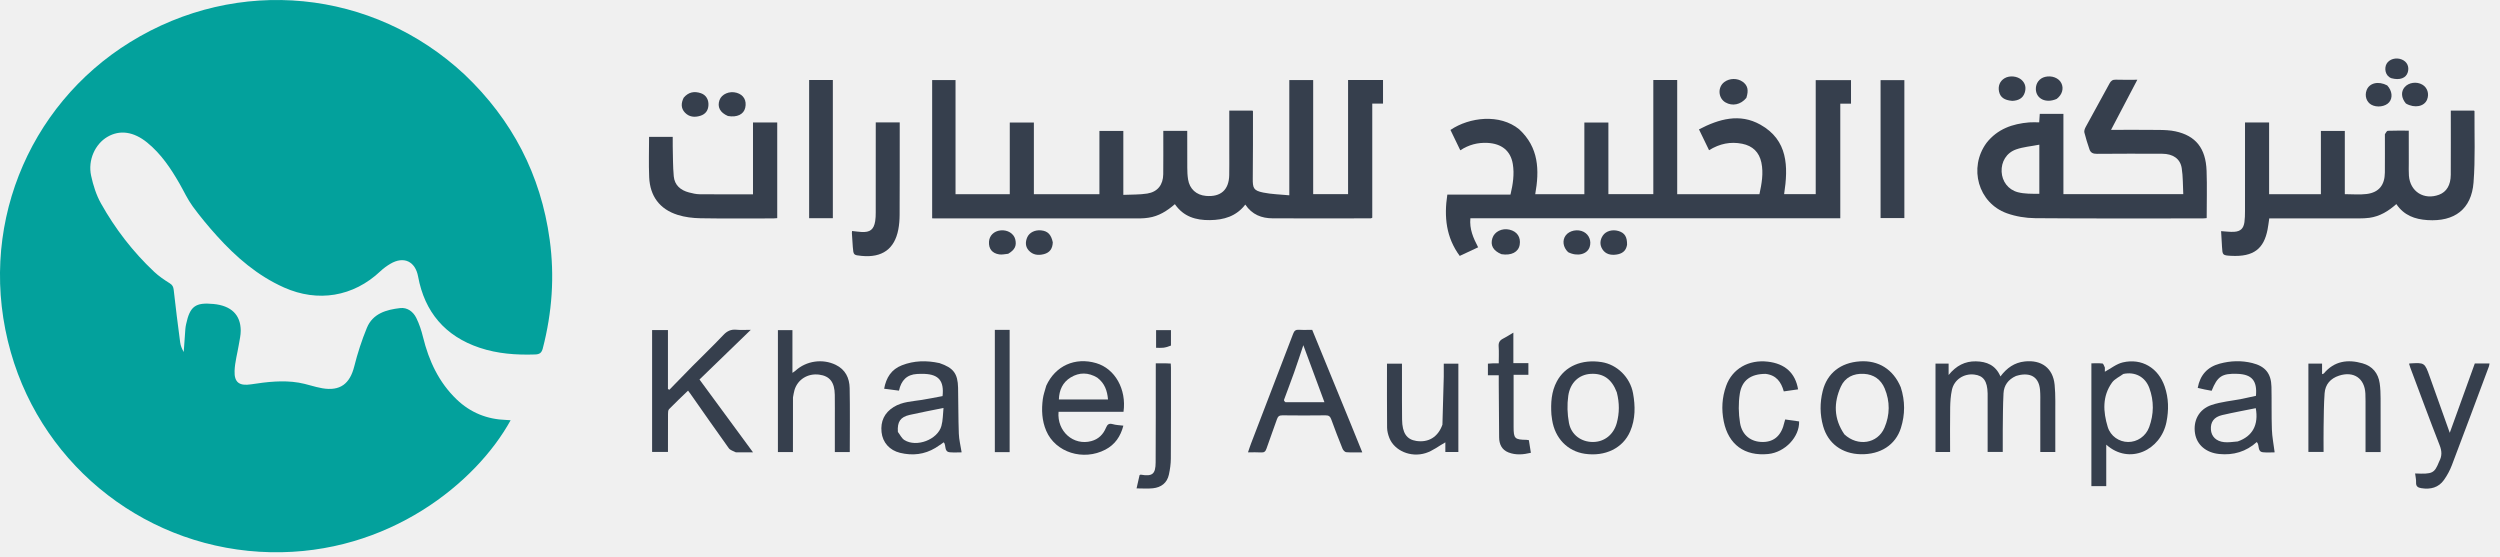
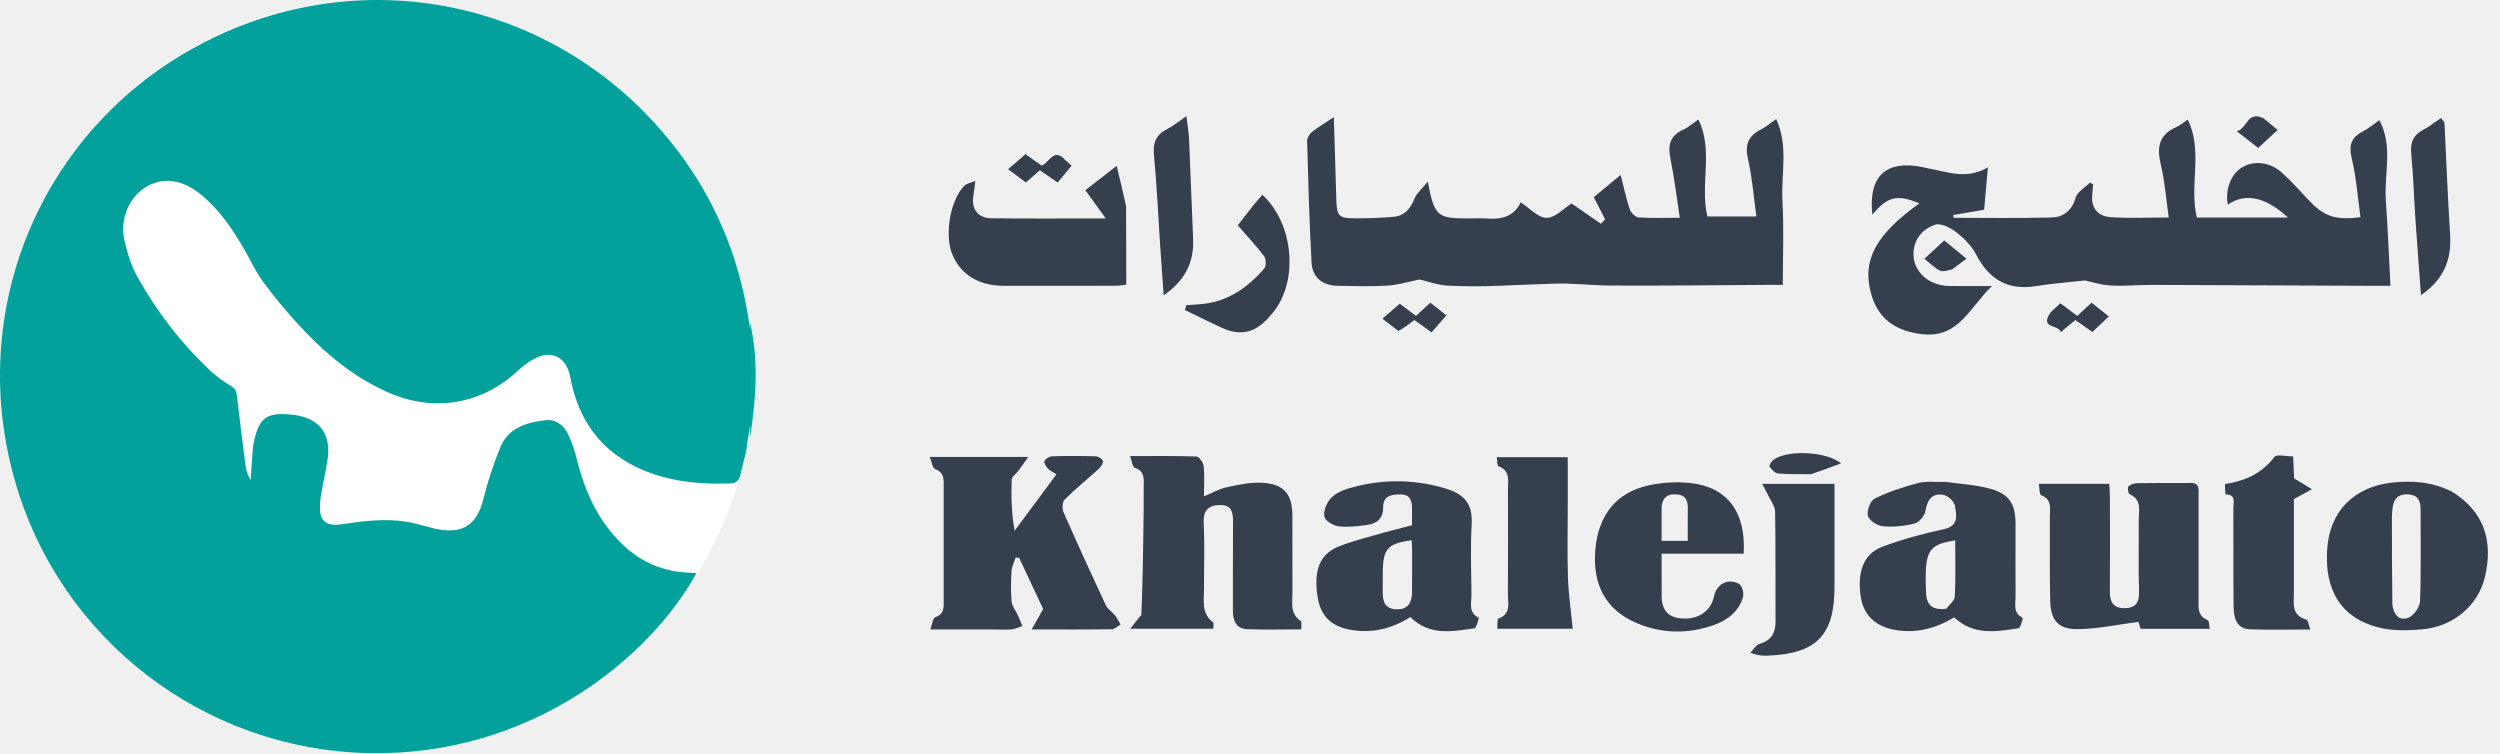
- <svg xmlns="http://www.w3.org/2000/svg" width="202" height="45" viewBox="0 0 202 45" fill="none">
-   <g id="Group 1000006779">
-     <path id="Vector" d="M37.531 6.016C41.389 9.686 43.698 14.124 44.416 19.374C44.821 22.335 44.607 25.26 43.857 28.152C43.76 28.524 43.587 28.629 43.232 28.641C41.71 28.692 40.211 28.586 38.755 28.099C35.958 27.163 34.308 25.202 33.782 22.341C33.558 21.126 32.634 20.669 31.541 21.315C31.256 21.484 30.98 21.684 30.739 21.912C28.554 23.978 25.687 24.451 22.95 23.23C20.804 22.272 19.079 20.779 17.529 19.063C16.838 18.298 16.175 17.502 15.568 16.671C15.152 16.101 14.854 15.444 14.501 14.828C13.795 13.6 13.013 12.432 11.899 11.524C10.806 10.634 9.686 10.469 8.679 11.058C7.685 11.639 7.089 12.935 7.362 14.196C7.528 14.966 7.775 15.753 8.158 16.436C9.307 18.486 10.733 20.341 12.451 21.956C12.829 22.311 13.267 22.611 13.709 22.886C13.937 23.028 14.007 23.171 14.036 23.428C14.192 24.842 14.371 26.254 14.558 27.665C14.593 27.932 14.701 28.19 14.845 28.442C14.889 27.822 14.93 27.201 14.977 26.581C14.987 26.451 15.01 26.321 15.038 26.194C15.349 24.745 15.788 24.421 17.248 24.561C18.677 24.697 19.444 25.43 19.451 26.712C19.453 27.083 19.362 27.456 19.301 27.826C19.183 28.541 18.981 29.251 18.954 29.968C18.918 30.91 19.351 31.197 20.28 31.055C21.561 30.859 22.851 30.702 24.143 30.919C24.784 31.027 25.404 31.264 26.045 31.372C27.489 31.617 28.272 31.012 28.628 29.589C28.892 28.538 29.23 27.496 29.642 26.494C30.12 25.329 31.215 25.022 32.334 24.893C32.915 24.826 33.386 25.183 33.637 25.691C33.879 26.179 34.052 26.711 34.182 27.242C34.653 29.157 35.453 30.886 36.896 32.272C38.016 33.347 39.362 33.883 40.908 33.933C41.022 33.936 41.136 33.948 41.259 33.956C38.504 38.97 31.424 44.809 21.874 44.619C12.078 44.424 3.552 37.88 0.872 28.457C-1.925 18.62 2.185 8.549 10.514 3.404C19.224 -1.978 30.122 -0.883 37.531 6.016Z" fill="#03A19C" />
-     <g id="Group 1000006780">
-       <path id="Vector_2" d="M99.326 12.235C99.326 11.117 99.326 10.043 99.326 8.936C99.964 8.936 100.58 8.936 101.201 8.936C101.212 8.953 101.24 8.976 101.24 8.999C101.238 10.803 101.246 12.606 101.224 14.409C101.215 15.203 101.283 15.398 102.069 15.559C102.742 15.697 103.441 15.708 104.176 15.78C104.176 12.623 104.176 9.561 104.176 6.472C104.832 6.472 105.449 6.472 106.105 6.472C106.105 9.535 106.105 12.597 106.105 15.688C107.052 15.688 107.96 15.688 108.924 15.688C108.924 12.626 108.924 9.554 108.924 6.464C109.891 6.464 110.804 6.464 111.748 6.464C111.748 7.083 111.748 7.7 111.748 8.369C111.477 8.369 111.197 8.369 110.879 8.369C110.879 11.484 110.879 14.546 110.879 17.592C110.816 17.621 110.791 17.642 110.766 17.642C108.119 17.645 105.472 17.656 102.825 17.641C101.946 17.636 101.169 17.351 100.621 16.529C99.885 17.487 98.876 17.772 97.763 17.785C96.635 17.799 95.631 17.516 94.931 16.496C94.299 17.043 93.622 17.473 92.795 17.592C92.58 17.623 92.361 17.646 92.144 17.646C86.603 17.649 81.061 17.648 75.519 17.648C75.462 17.648 75.405 17.644 75.318 17.64C75.318 13.92 75.318 10.208 75.318 6.47C75.934 6.47 76.552 6.47 77.207 6.47C77.207 9.537 77.207 12.6 77.207 15.69C78.677 15.69 80.109 15.69 81.59 15.69C81.59 13.778 81.59 11.854 81.59 9.9C82.254 9.9 82.871 9.9 83.537 9.9C83.537 11.816 83.537 13.741 83.537 15.692C85.32 15.692 87.057 15.692 88.833 15.692C88.833 13.985 88.833 12.291 88.833 10.577C89.489 10.577 90.106 10.577 90.765 10.577C90.765 12.284 90.765 13.978 90.765 15.745C91.44 15.713 92.082 15.738 92.703 15.638C93.54 15.503 93.979 14.928 93.99 14.076C94.002 13.058 93.994 12.04 93.995 11.021C93.995 10.88 93.995 10.738 93.995 10.576C94.65 10.576 95.268 10.576 95.929 10.576C95.929 11.573 95.924 12.557 95.932 13.541C95.934 13.86 95.945 14.183 95.996 14.496C96.12 15.271 96.665 15.761 97.441 15.829C98.63 15.934 99.296 15.346 99.321 14.155C99.335 13.53 99.325 12.904 99.326 12.235Z" fill="#363F4D" />
-       <path id="Vector_3" d="M122.746 10.445C124.34 11.914 124.393 13.743 124.047 15.691C125.371 15.691 126.671 15.691 128.016 15.691C128.016 13.779 128.016 11.854 128.016 9.9C128.676 9.9 129.293 9.9 129.958 9.9C129.958 11.811 129.958 13.736 129.958 15.688C131.187 15.688 132.369 15.688 133.588 15.688C133.588 12.613 133.588 9.55 133.588 6.466C134.245 6.466 134.864 6.466 135.518 6.466C135.518 9.541 135.518 12.603 135.518 15.691C137.743 15.691 139.933 15.691 142.162 15.691C142.344 14.852 142.502 13.995 142.318 13.128C142.142 12.296 141.614 11.784 140.767 11.615C139.822 11.427 138.948 11.607 138.092 12.137C137.822 11.58 137.56 11.039 137.277 10.454C138.9 9.606 140.569 9.137 142.235 10.07C144.471 11.322 144.499 13.456 144.157 15.688C145.009 15.688 145.841 15.688 146.71 15.688C146.71 12.628 146.71 9.566 146.71 6.474C147.683 6.474 148.619 6.474 149.561 6.474C149.561 7.103 149.561 7.722 149.561 8.378C149.271 8.378 149.002 8.378 148.695 8.378C148.695 11.476 148.695 14.538 148.695 17.638C138.716 17.638 128.776 17.638 118.807 17.638C118.722 18.507 119.041 19.23 119.433 19.982C118.939 20.213 118.458 20.439 117.946 20.678C116.842 19.18 116.67 17.515 116.944 15.723C118.651 15.723 120.334 15.723 122.047 15.723C122.245 14.892 122.371 14.075 122.235 13.251C122.058 12.18 121.33 11.602 120.184 11.546C119.407 11.508 118.688 11.689 117.992 12.145C117.72 11.581 117.458 11.039 117.197 10.499C118.734 9.462 121.186 9.175 122.746 10.445Z" fill="#363F4D" />
-       <path id="Vector_4" d="M160.508 11.549C161.401 10.413 162.612 10.003 163.96 9.889C164.217 9.867 164.478 9.886 164.767 9.886C164.784 9.636 164.799 9.427 164.814 9.198C165.452 9.198 166.071 9.198 166.724 9.198C166.724 11.353 166.724 13.502 166.724 15.684C169.945 15.684 173.134 15.684 176.408 15.684C176.371 14.985 176.392 14.272 176.282 13.58C176.162 12.821 175.569 12.427 174.714 12.424C172.954 12.418 171.194 12.413 169.435 12.43C169.127 12.433 168.923 12.348 168.829 12.068C168.677 11.618 168.529 11.166 168.417 10.705C168.385 10.572 168.453 10.392 168.525 10.259C169.161 9.085 169.813 7.919 170.449 6.745C170.565 6.529 170.698 6.428 170.957 6.438C171.507 6.459 172.059 6.444 172.696 6.444C171.979 7.811 171.292 9.122 170.573 10.492C171.909 10.492 173.169 10.483 174.43 10.498C174.878 10.503 175.336 10.518 175.772 10.612C177.412 10.965 178.226 11.976 178.292 13.797C178.337 15.06 178.3 16.325 178.3 17.622C178.193 17.631 178.083 17.648 177.972 17.648C173.464 17.648 168.955 17.666 164.447 17.629C163.677 17.623 162.871 17.49 162.148 17.23C159.843 16.4 159.039 13.562 160.508 11.549ZM164.778 15.661C164.778 14.379 164.778 13.097 164.778 11.69C164.103 11.822 163.477 11.871 162.903 12.072C162.11 12.351 161.694 13.075 161.731 13.874C161.767 14.646 162.247 15.322 163.041 15.531C163.577 15.671 164.154 15.657 164.778 15.661Z" fill="#363F4D" />
-       <path id="Vector_5" d="M192.7 10.845C192.779 10.72 192.856 10.57 192.938 10.567C193.487 10.546 194.037 10.556 194.629 10.556C194.629 11.45 194.629 12.318 194.63 13.187C194.63 13.521 194.615 13.857 194.64 14.19C194.734 15.483 195.855 16.189 197.076 15.734C197.682 15.508 198.018 14.956 198.022 14.116C198.031 12.401 198.025 10.686 198.025 8.938C198.656 8.938 199.273 8.938 199.901 8.938C199.908 8.946 199.941 8.969 199.94 8.991C199.925 10.91 200.011 12.837 199.862 14.745C199.694 16.904 198.322 17.926 196.143 17.784C195.12 17.718 194.238 17.404 193.625 16.489C192.993 17.051 192.299 17.483 191.453 17.599C191.18 17.636 190.902 17.646 190.627 17.647C188.214 17.65 185.8 17.649 183.356 17.649C183.31 17.958 183.276 18.256 183.219 18.55C182.922 20.069 182.127 20.775 180.255 20.67C179.577 20.632 179.578 20.605 179.538 19.937C179.514 19.52 179.49 19.103 179.465 18.676C179.838 18.698 180.183 18.751 180.523 18.73C181.038 18.698 181.281 18.456 181.351 17.944C181.39 17.657 181.395 17.363 181.396 17.073C181.399 14.848 181.397 12.623 181.397 10.398C181.397 10.24 181.397 10.082 181.397 9.897C182.059 9.897 182.687 9.897 183.344 9.897C183.344 11.83 183.344 13.746 183.344 15.689C184.743 15.689 186.115 15.689 187.528 15.689C187.528 13.987 187.528 12.293 187.528 10.578C188.185 10.578 188.803 10.578 189.461 10.578C189.461 12.282 189.461 13.976 189.461 15.688C190.077 15.688 190.661 15.747 191.229 15.675C192.213 15.551 192.689 14.954 192.697 13.943C192.706 12.925 192.7 11.907 192.7 10.845Z" fill="#363F4D" />
-       <path id="Vector_6" d="M62.8 12.846C62.8 14.458 62.8 16.026 62.8 17.626C62.679 17.635 62.583 17.648 62.487 17.648C60.524 17.649 58.561 17.669 56.599 17.635C55.981 17.624 55.341 17.548 54.756 17.363C53.295 16.9 52.519 15.843 52.454 14.318C52.408 13.244 52.445 12.168 52.445 11.061C53.057 11.061 53.674 11.061 54.356 11.061C54.356 11.315 54.35 11.584 54.357 11.854C54.378 12.651 54.367 13.453 54.44 14.246C54.507 14.964 54.991 15.374 55.669 15.549C55.949 15.622 56.24 15.692 56.526 15.695C57.949 15.709 59.372 15.701 60.842 15.701C60.842 13.767 60.842 11.843 60.842 9.895C61.508 9.895 62.126 9.895 62.8 9.895C62.8 10.863 62.8 11.833 62.8 12.846Z" fill="#363F4D" />
-       <path id="Vector_7" d="M162.89 30.38C162.258 30.663 161.917 31.141 161.884 31.78C161.832 32.766 161.836 33.755 161.823 34.742C161.816 35.323 161.822 35.904 161.822 36.517C161.418 36.517 161.036 36.517 160.601 36.517C160.601 36.157 160.601 35.799 160.601 35.441C160.601 34.292 160.601 33.144 160.601 31.995C160.601 31.922 160.601 31.85 160.6 31.777C160.578 30.791 160.262 30.348 159.516 30.263C158.676 30.166 157.896 30.676 157.716 31.501C157.615 31.965 157.582 32.451 157.574 32.928C157.555 34.117 157.568 35.307 157.568 36.523C157.164 36.523 156.793 36.523 156.388 36.523C156.388 34.155 156.388 31.78 156.388 29.381C156.731 29.381 157.07 29.381 157.448 29.381C157.448 29.665 157.448 29.932 157.448 30.301C158.061 29.546 158.772 29.181 159.649 29.196C160.52 29.212 161.246 29.5 161.636 30.417C162.152 29.729 162.764 29.297 163.594 29.206C164.949 29.058 165.882 29.738 166.014 31.092C166.099 31.956 166.061 32.834 166.068 33.705C166.075 34.634 166.069 35.563 166.069 36.521C165.659 36.521 165.275 36.521 164.856 36.521C164.856 35.228 164.858 33.951 164.855 32.674C164.855 32.282 164.869 31.887 164.834 31.497C164.748 30.557 164.191 30.137 163.26 30.287C163.146 30.305 163.035 30.341 162.89 30.38Z" fill="#363F4D" />
-       <path id="Vector_8" d="M59.465 36.551C59.243 36.442 59.001 36.375 58.886 36.215C57.844 34.765 56.825 33.298 55.798 31.836C55.741 31.756 55.68 31.678 55.594 31.563C55.067 32.072 54.55 32.556 54.058 33.063C53.976 33.147 53.976 33.332 53.975 33.471C53.968 34.473 53.971 35.476 53.971 36.515C53.541 36.515 53.13 36.515 52.69 36.515C52.69 33.243 52.69 29.965 52.69 26.669C53.108 26.669 53.511 26.669 53.97 26.669C53.97 28.258 53.97 29.846 53.97 31.433C54.008 31.453 54.047 31.473 54.085 31.493C54.698 30.864 55.308 30.232 55.926 29.608C56.765 28.761 57.627 27.936 58.446 27.07C58.754 26.744 59.069 26.598 59.511 26.643C59.851 26.678 60.196 26.65 60.664 26.65C59.24 28.029 57.901 29.326 56.519 30.664C57.943 32.602 59.366 34.537 60.846 36.551C60.352 36.551 59.928 36.551 59.465 36.551Z" fill="#363F4D" />
-       <path id="Vector_9" d="M109.142 34.255C109.454 35.02 109.751 35.756 110.073 36.551C109.602 36.551 109.185 36.571 108.772 36.537C108.664 36.528 108.523 36.371 108.475 36.251C108.159 35.471 107.854 34.687 107.569 33.896C107.482 33.654 107.373 33.555 107.104 33.559C105.941 33.575 104.778 33.574 103.615 33.559C103.365 33.556 103.256 33.647 103.178 33.871C102.903 34.666 102.604 35.453 102.332 36.249C102.254 36.478 102.148 36.575 101.898 36.557C101.567 36.533 101.234 36.551 100.837 36.551C100.93 36.279 101.001 36.051 101.087 35.829C102.22 32.876 103.358 29.925 104.485 26.97C104.577 26.728 104.691 26.626 104.956 26.645C105.303 26.669 105.652 26.651 106.026 26.651C107.061 29.178 108.094 31.702 109.142 34.255ZM103.867 32.499C104.903 32.499 105.939 32.499 107.015 32.499C106.428 30.914 105.866 29.396 105.309 27.892C105.063 28.625 104.825 29.365 104.565 30.097C104.303 30.835 104.018 31.564 103.751 32.3C103.731 32.353 103.777 32.43 103.867 32.499Z" fill="#363F4D" />
-       <path id="Vector_10" d="M170.073 29.698C170.073 29.861 170.073 29.987 170.073 30.035C170.555 29.776 171.01 29.401 171.525 29.281C173.062 28.924 174.393 29.732 174.907 31.23C175.231 32.176 175.245 33.137 175.048 34.109C174.59 36.372 172.06 37.602 170.185 35.928C170.185 37.05 170.185 38.147 170.185 39.278C169.776 39.278 169.394 39.278 168.984 39.278C168.984 35.997 168.984 32.706 168.984 29.357C169.28 29.357 169.582 29.337 169.877 29.371C169.953 29.38 170.008 29.559 170.073 29.698ZM171.566 30.215C171.256 30.443 170.865 30.614 170.651 30.912C169.853 32.023 169.932 33.268 170.304 34.496C170.533 35.25 171.23 35.705 171.947 35.712C172.681 35.72 173.38 35.26 173.654 34.511C174.036 33.468 174.05 32.398 173.667 31.354C173.336 30.451 172.519 30.014 171.566 30.215Z" fill="#363F4D" />
-       <path id="Vector_11" d="M75.912 29.339C77.036 29.719 77.388 30.184 77.413 31.331C77.439 32.567 77.428 33.803 77.473 35.038C77.49 35.521 77.614 36.001 77.7 36.55C77.43 36.55 77.091 36.573 76.756 36.545C76.257 36.503 76.473 35.991 76.258 35.736C76.034 35.887 75.816 36.049 75.583 36.19C74.689 36.729 73.725 36.832 72.726 36.589C71.877 36.382 71.319 35.756 71.229 34.917C71.137 34.045 71.458 33.35 72.215 32.883C72.907 32.455 73.705 32.436 74.477 32.313C75.046 32.223 75.612 32.106 76.159 32.004C76.291 30.787 75.854 30.262 74.718 30.211C74.515 30.201 74.311 30.207 74.108 30.217C73.276 30.259 72.816 30.732 72.638 31.564C72.236 31.512 71.856 31.464 71.439 31.41C71.604 30.507 72.026 29.843 72.878 29.513C73.856 29.133 74.861 29.11 75.912 29.339ZM72.549 34.9C72.722 35.123 72.852 35.416 73.077 35.557C74.055 36.169 75.76 35.524 76.066 34.419C76.195 33.955 76.183 33.452 76.235 32.963C75.277 33.158 74.383 33.323 73.498 33.525C72.752 33.696 72.491 34.076 72.549 34.9Z" fill="#363F4D" />
-       <path id="Vector_12" d="M177.576 31.342C177.767 30.299 178.359 29.651 179.354 29.382C180.226 29.147 181.108 29.116 181.985 29.333C183.037 29.595 183.51 30.177 183.534 31.255C183.559 32.404 183.528 33.554 183.568 34.701C183.589 35.301 183.709 35.897 183.792 36.55C183.535 36.55 183.193 36.578 182.857 36.544C182.36 36.494 182.602 35.968 182.348 35.716C181.488 36.494 180.463 36.799 179.304 36.683C178.262 36.578 177.517 35.956 177.362 35.04C177.187 34.011 177.662 33.068 178.691 32.723C179.48 32.459 180.334 32.389 181.158 32.227C181.539 32.152 181.917 32.063 182.28 31.984C182.394 30.757 181.948 30.246 180.778 30.206C179.541 30.164 179.171 30.399 178.701 31.575C178.338 31.509 177.96 31.442 177.576 31.342ZM180.808 35.669C182.014 35.247 182.505 34.331 182.267 32.98C181.362 33.164 180.452 33.329 179.553 33.538C178.886 33.693 178.598 34.101 178.642 34.718C178.681 35.267 179.067 35.659 179.707 35.725C180.047 35.761 180.397 35.707 180.808 35.669Z" fill="#363F4D" />
-       <path id="Vector_13" d="M84.539 31.162C85.278 29.549 86.868 28.841 88.573 29.341C90.088 29.785 91.033 31.448 90.78 33.271C89.033 33.271 87.28 33.271 85.531 33.271C85.39 34.856 86.739 36.035 88.186 35.639C88.766 35.48 89.141 35.097 89.363 34.565C89.477 34.291 89.607 34.184 89.915 34.273C90.174 34.349 90.455 34.353 90.768 34.394C90.541 35.266 90.091 35.922 89.318 36.328C87.523 37.271 85.279 36.554 84.536 34.812C84.182 33.983 84.146 33.118 84.26 32.244C84.306 31.888 84.435 31.543 84.539 31.162ZM88.659 30.513C87.948 30.087 87.217 30.067 86.514 30.495C85.864 30.891 85.582 31.516 85.557 32.277C86.896 32.277 88.201 32.277 89.528 32.277C89.464 31.585 89.276 30.98 88.659 30.513Z" fill="#363F4D" />
-       <path id="Vector_14" d="M64.073 32.108C64.069 33.599 64.069 35.05 64.069 36.525C63.636 36.525 63.252 36.525 62.855 36.525C62.855 33.232 62.855 29.965 62.855 26.675C63.246 26.675 63.618 26.675 64.029 26.675C64.029 27.799 64.029 28.926 64.029 30.127C64.153 30.039 64.221 30.002 64.277 29.95C65.147 29.153 66.463 28.964 67.526 29.479C68.313 29.86 68.636 30.547 68.652 31.358C68.686 33.072 68.662 34.787 68.662 36.526C68.271 36.526 67.886 36.526 67.455 36.526C67.455 35.706 67.455 34.897 67.455 34.087C67.455 33.359 67.461 32.632 67.451 31.905C67.436 30.881 67.047 30.384 66.19 30.271C65.272 30.149 64.449 30.66 64.195 31.516C64.142 31.696 64.115 31.884 64.073 32.108Z" fill="#363F4D" />
-       <path id="Vector_15" d="M72.698 10.667C72.697 12.932 72.7 15.155 72.689 17.377C72.687 17.767 72.657 18.163 72.583 18.546C72.278 20.124 71.275 20.837 69.625 20.677C68.962 20.613 68.96 20.613 68.907 19.959C68.877 19.582 68.856 19.205 68.832 18.828C68.83 18.787 68.839 18.745 68.847 18.664C69.105 18.692 69.355 18.73 69.607 18.744C70.301 18.785 70.604 18.549 70.716 17.87C70.753 17.642 70.759 17.407 70.759 17.176C70.762 14.91 70.761 12.644 70.761 10.378C70.761 10.222 70.761 10.066 70.761 9.89C71.414 9.89 72.031 9.89 72.698 9.89C72.698 10.14 72.698 10.382 72.698 10.667Z" fill="#363F4D" />
-       <path id="Vector_16" d="M153.582 31.292C153.943 32.409 153.932 33.504 153.594 34.579C153.161 35.955 151.933 36.734 150.351 36.702C148.835 36.671 147.703 35.832 147.309 34.434C147.043 33.491 147.039 32.536 147.275 31.591C147.633 30.154 148.72 29.304 150.275 29.198C151.781 29.095 152.98 29.845 153.582 31.292ZM149.026 35.096C150.1 36.098 151.705 35.858 152.263 34.565C152.711 33.528 152.722 32.434 152.282 31.386C151.981 30.669 151.402 30.247 150.596 30.206C149.761 30.163 149.079 30.489 148.738 31.244C148.157 32.533 148.157 33.828 149.026 35.096Z" fill="#363F4D" />
-       <path id="Vector_17" d="M125.354 33.495C125.294 32.544 125.351 31.646 125.79 30.823C126.45 29.583 127.814 29.005 129.416 29.258C130.658 29.455 131.711 30.481 131.948 31.768C132.14 32.812 132.146 33.864 131.718 34.855C131.129 36.22 129.694 36.905 128.057 36.666C126.655 36.461 125.639 35.408 125.411 33.924C125.391 33.795 125.376 33.665 125.354 33.495ZM130.637 31.698C130.232 30.626 129.54 30.141 128.508 30.21C127.595 30.27 126.87 30.904 126.716 31.982C126.614 32.696 126.638 33.46 126.772 34.17C126.955 35.144 127.775 35.719 128.717 35.712C129.635 35.706 130.38 35.119 130.636 34.175C130.852 33.376 130.861 32.571 130.637 31.698Z" fill="#363F4D" />
-       <path id="Vector_18" d="M65.378 10.838C65.378 9.359 65.378 7.923 65.378 6.466C66.03 6.466 66.648 6.466 67.294 6.466C67.294 10.187 67.294 13.899 67.294 17.63C66.667 17.63 66.048 17.63 65.378 17.63C65.378 15.376 65.378 13.129 65.378 10.838Z" fill="#363F4D" />
-       <path id="Vector_19" d="M197.086 37.289C197.329 36.836 197.303 36.439 197.125 35.981C196.312 33.901 195.541 31.804 194.755 29.713C194.715 29.606 194.686 29.496 194.652 29.39C194.683 29.377 194.695 29.367 194.707 29.367C195.913 29.293 195.914 29.293 196.324 30.439C196.861 31.941 197.396 33.443 197.941 34.972C198.616 33.103 199.29 31.237 199.964 29.369C200.369 29.369 200.745 29.369 201.153 29.369C201.135 29.457 201.131 29.538 201.104 29.61C200.109 32.274 199.119 34.939 198.107 37.597C197.949 38.012 197.73 38.416 197.473 38.779C197.033 39.401 196.388 39.561 195.657 39.447C195.386 39.404 195.203 39.317 195.219 38.984C195.231 38.745 195.17 38.502 195.141 38.256C196.561 38.316 196.696 38.249 197.086 37.289Z" fill="#363F4D" />
-       <path id="Vector_20" d="M153.873 11.624C153.873 13.643 153.873 15.618 153.873 17.621C153.226 17.621 152.597 17.621 151.95 17.621C151.95 13.909 151.95 10.209 151.95 6.477C152.57 6.477 153.187 6.477 153.873 6.477C153.873 8.167 153.873 9.874 153.873 11.624Z" fill="#363F4D" />
-       <path id="Vector_21" d="M116.548 34.313C116.592 33.001 116.626 31.724 116.656 30.448C116.664 30.101 116.657 29.753 116.657 29.382C117.057 29.382 117.428 29.382 117.836 29.382C117.836 31.746 117.836 34.118 117.836 36.521C117.501 36.521 117.162 36.521 116.784 36.521C116.784 36.23 116.784 35.947 116.784 35.74C116.26 36.035 115.765 36.428 115.202 36.607C113.985 36.994 112.671 36.414 112.262 35.393C112.157 35.128 112.08 34.832 112.077 34.549C112.06 32.836 112.069 31.123 112.069 29.383C112.46 29.383 112.843 29.383 113.279 29.383C113.279 29.797 113.279 30.213 113.28 30.629C113.281 31.719 113.273 32.809 113.288 33.899C113.302 34.991 113.66 35.512 114.441 35.629C115.429 35.776 116.198 35.306 116.548 34.313Z" fill="#363F4D" />
-       <path id="Vector_22" d="M186.518 31.525C186.518 30.788 186.518 30.093 186.518 29.378C186.902 29.378 187.244 29.378 187.623 29.378C187.623 29.66 187.623 29.929 187.623 30.231C187.7 30.201 187.746 30.199 187.766 30.175C188.614 29.163 189.7 29.017 190.89 29.356C191.693 29.584 192.162 30.151 192.28 30.975C192.338 31.376 192.35 31.786 192.352 32.192C192.36 33.629 192.355 35.066 192.355 36.527C191.941 36.527 191.556 36.527 191.135 36.527C191.135 35.346 191.136 34.186 191.135 33.026C191.134 32.619 191.142 32.211 191.123 31.805C191.067 30.567 190.178 29.966 188.994 30.353C188.301 30.58 187.88 31.06 187.828 31.777C187.761 32.689 187.763 33.606 187.747 34.521C187.736 35.174 187.745 35.828 187.745 36.516C187.343 36.516 186.961 36.516 186.518 36.516C186.518 34.869 186.518 33.219 186.518 31.525Z" fill="#363F4D" />
-       <path id="Vector_23" d="M142.662 30.209C141.485 30.21 140.75 30.709 140.577 31.808C140.456 32.58 140.468 33.404 140.595 34.176C140.763 35.194 141.513 35.729 142.465 35.712C143.378 35.696 143.952 35.16 144.18 34.115C144.195 34.047 144.218 33.981 144.243 33.892C144.631 33.947 145.001 33.999 145.368 34.051C145.409 35.306 144.22 36.55 142.871 36.684C140.97 36.872 139.661 35.927 139.28 34.054C139.082 33.084 139.136 32.114 139.474 31.176C139.97 29.799 141.289 29.039 142.842 29.222C144.231 29.386 145.061 30.132 145.286 31.46C144.905 31.514 144.525 31.569 144.13 31.625C143.917 30.859 143.523 30.311 142.662 30.209Z" fill="#363F4D" />
-       <path id="Vector_24" d="M120.632 29.357C120.802 29.357 120.929 29.357 121.099 29.357C121.099 28.875 121.122 28.428 121.091 27.984C121.07 27.677 121.181 27.499 121.442 27.365C121.71 27.227 121.965 27.063 122.28 26.878C122.28 27.717 122.28 28.505 122.28 29.341C122.703 29.341 123.086 29.341 123.494 29.341C123.494 29.673 123.494 29.959 123.494 30.283C123.128 30.283 122.743 30.283 122.299 30.283C122.299 30.49 122.299 30.659 122.299 30.827C122.299 32.049 122.297 33.27 122.299 34.492C122.301 35.441 122.386 35.524 123.343 35.539C123.398 35.54 123.453 35.554 123.532 35.564C123.585 35.898 123.637 36.223 123.695 36.586C123.068 36.736 122.468 36.785 121.883 36.556C121.345 36.345 121.135 35.896 121.13 35.342C121.117 33.903 121.109 32.463 121.099 31.024C121.098 30.806 121.099 30.588 121.099 30.324C120.808 30.324 120.527 30.324 120.223 30.324C120.223 29.995 120.223 29.71 120.223 29.384C120.342 29.375 120.466 29.366 120.632 29.357Z" fill="#363F4D" />
-       <path id="Vector_25" d="M94.156 29.356C94.325 29.362 94.452 29.368 94.597 29.375C94.603 29.497 94.613 29.596 94.613 29.694C94.613 32.149 94.619 34.604 94.604 37.058C94.601 37.489 94.538 37.926 94.447 38.348C94.3 39.027 93.82 39.381 93.155 39.453C92.746 39.498 92.327 39.462 91.834 39.462C91.935 39.016 92.007 38.697 92.077 38.39C92.122 38.371 92.15 38.347 92.173 38.352C93.109 38.512 93.37 38.316 93.376 37.36C93.391 34.862 93.385 32.364 93.387 29.865C93.387 29.71 93.387 29.554 93.387 29.356C93.658 29.356 93.886 29.356 94.156 29.356Z" fill="#363F4D" />
-       <path id="Vector_26" d="M80.383 27.092C80.383 26.936 80.383 26.822 80.383 26.651C80.609 26.651 80.806 26.651 81.003 26.651C81.188 26.651 81.374 26.651 81.579 26.651C81.579 29.962 81.579 33.236 81.579 36.531C81.191 36.531 80.819 36.531 80.383 36.531C80.383 33.392 80.383 30.263 80.383 27.092Z" fill="#363F4D" />
-       <path id="Vector_27" d="M141.106 7.909C140.65 8.463 139.978 8.598 139.419 8.275C138.818 7.928 138.77 7.037 139.331 6.624C139.756 6.311 140.374 6.301 140.799 6.601C141.212 6.892 141.31 7.278 141.106 7.909Z" fill="#363F4D" />
-       <path id="Vector_28" d="M121.318 20.539C120.641 20.257 120.403 19.818 120.586 19.242C120.752 18.716 121.363 18.413 121.968 18.556C122.585 18.702 122.896 19.167 122.79 19.784C122.691 20.365 122.12 20.667 121.318 20.539Z" fill="#363F4D" />
-       <path id="Vector_29" d="M126.704 20.375C126.289 19.976 126.217 19.423 126.505 19.028C126.802 18.62 127.482 18.483 127.964 18.736C128.405 18.966 128.605 19.482 128.441 19.966C128.242 20.554 127.446 20.753 126.704 20.375Z" fill="#363F4D" />
-       <path id="Vector_30" d="M55.242 7.895C55.639 7.423 56.116 7.354 56.639 7.534C57.045 7.674 57.262 8.041 57.243 8.489C57.224 8.931 57.002 9.226 56.584 9.357C56.123 9.501 55.678 9.456 55.338 9.094C55.015 8.75 55.022 8.337 55.242 7.895Z" fill="#363F4D" />
-       <path id="Vector_31" d="M85.065 19.576C85.049 20.086 84.825 20.407 84.358 20.532C83.892 20.656 83.451 20.605 83.118 20.232C82.84 19.922 82.841 19.541 83.003 19.171C83.174 18.78 83.641 18.559 84.133 18.615C84.659 18.674 84.931 18.945 85.065 19.576Z" fill="#363F4D" />
-       <path id="Vector_32" d="M131.467 19.779C131.381 20.311 131.031 20.513 130.583 20.572C130.144 20.63 129.727 20.539 129.474 20.14C129.247 19.781 129.271 19.391 129.509 19.034C129.761 18.658 130.301 18.514 130.798 18.673C131.28 18.827 131.476 19.138 131.467 19.779Z" fill="#363F4D" />
-       <path id="Vector_33" d="M162.589 8.15C161.945 8.097 161.622 7.861 161.523 7.4C161.426 6.945 161.593 6.545 161.973 6.32C162.38 6.08 163.007 6.146 163.349 6.46C163.664 6.75 163.719 7.116 163.597 7.493C163.45 7.944 163.086 8.13 162.589 8.15Z" fill="#363F4D" />
-       <path id="Vector_34" d="M58.816 9.373C58.173 9.096 57.942 8.637 58.136 8.087C58.308 7.6 58.944 7.329 59.522 7.497C60.087 7.66 60.349 8.121 60.214 8.711C60.092 9.24 59.557 9.503 58.816 9.373Z" fill="#363F4D" />
-       <path id="Vector_35" d="M81.46 20.505C81.2 20.533 80.965 20.589 80.743 20.556C80.161 20.469 79.877 20.098 79.911 19.532C79.941 19.034 80.31 18.672 80.846 18.615C81.409 18.556 81.92 18.869 82.034 19.344C82.157 19.858 82.002 20.187 81.46 20.505Z" fill="#363F4D" />
-       <path id="Vector_36" d="M166.18 7.992C165.313 8.375 164.516 7.986 164.496 7.203C164.485 6.722 164.782 6.325 165.238 6.213C165.782 6.078 166.346 6.294 166.556 6.717C166.769 7.146 166.629 7.653 166.18 7.992Z" fill="#363F4D" />
-       <path id="Vector_37" d="M192.886 6.901C193.29 7.337 193.346 7.9 193.048 8.257C192.746 8.619 192.053 8.716 191.601 8.459C191.208 8.237 191.049 7.739 191.224 7.282C191.446 6.703 192.172 6.525 192.886 6.901Z" fill="#363F4D" />
-       <path id="Vector_38" d="M194.397 8.363C194.017 7.912 193.986 7.406 194.293 7.045C194.618 6.663 195.262 6.57 195.723 6.838C196.135 7.077 196.295 7.579 196.109 8.046C195.884 8.61 195.101 8.768 194.397 8.363Z" fill="#363F4D" />
-       <path id="Vector_39" d="M193.222 6.319C192.713 6.129 192.639 5.508 192.833 5.16C193.048 4.775 193.598 4.617 194.061 4.806C194.492 4.981 194.682 5.38 194.552 5.833C194.415 6.31 193.901 6.507 193.222 6.319Z" fill="#363F4D" />
-       <path id="Vector_40" d="M94.613 27.922C94.407 28.009 94.204 28.07 93.996 28.096C93.813 28.118 93.625 28.101 93.412 28.101C93.412 27.613 93.412 27.158 93.412 26.676C93.798 26.676 94.181 26.676 94.614 26.676C94.614 27.08 94.614 27.48 94.613 27.922Z" fill="#363F4D" />
+ <svg xmlns="http://www.w3.org/2000/svg" width="156" height="47" viewBox="0 0 156 47" fill="none">
+   <g id="Group 1321314731">
+     <g id="Group 1321314732">
+       <circle id="Ellipse 10322" cx="23.498" cy="23.498" r="23.498" fill="white" />
+       <path id="Vector" d="M39.53 6.336C43.594 10.202 46.026 14.876 46.782 20.405C47.209 23.524 46.983 26.605 46.193 29.651C46.092 30.043 45.909 30.154 45.535 30.166C43.932 30.22 42.353 30.108 40.82 29.595C37.873 28.61 36.136 26.544 35.582 23.531C35.346 22.251 34.373 21.77 33.222 22.45C32.921 22.628 32.631 22.838 32.377 23.078C30.076 25.255 27.056 25.753 24.173 24.467C21.913 23.458 20.097 21.885 18.463 20.078C17.736 19.273 17.038 18.434 16.398 17.558C15.959 16.958 15.647 16.266 15.274 15.617C14.53 14.324 13.707 13.094 12.534 12.138C11.383 11.201 10.203 11.027 9.142 11.647C8.095 12.258 7.468 13.624 7.755 14.952C7.93 15.763 8.19 16.592 8.593 17.311C9.804 19.47 11.306 21.425 13.115 23.125C13.513 23.499 13.974 23.815 14.44 24.105C14.68 24.254 14.754 24.404 14.784 24.675C14.949 26.165 15.137 27.652 15.334 29.138C15.372 29.42 15.485 29.692 15.637 29.957C15.683 29.303 15.726 28.65 15.776 27.997C15.786 27.86 15.811 27.723 15.839 27.589C16.167 26.063 16.63 25.722 18.168 25.869C19.673 26.012 20.48 26.784 20.488 28.134C20.49 28.525 20.394 28.918 20.33 29.308C20.206 30.061 19.992 30.809 19.964 31.564C19.927 32.556 20.382 32.858 21.361 32.709C22.71 32.503 24.069 32.337 25.43 32.566C26.105 32.679 26.758 32.929 27.433 33.043C28.954 33.3 29.779 32.664 30.154 31.165C30.431 30.058 30.788 28.96 31.222 27.905C31.726 26.678 32.878 26.354 34.057 26.219C34.669 26.148 35.164 26.524 35.429 27.059C35.684 27.573 35.866 28.134 36.004 28.693C36.5 30.709 37.342 32.531 38.862 33.99C40.041 35.123 41.459 35.687 43.088 35.74C43.208 35.743 43.328 35.755 43.458 35.764C40.555 41.045 33.099 47.195 23.04 46.995C12.722 46.79 3.742 39.898 0.92 29.972C-2.026 19.611 2.302 9.005 11.075 3.585C20.249 -2.083 31.728 -0.93 39.53 6.336Z" fill="#03A19C" />
    </g>
+     <path id="Vector_2" d="M120.345 10.514C121.58 10.733 122.732 11.222 124.046 10.442C123.959 11.413 123.886 12.234 123.81 13.087C123.149 13.2 122.516 13.308 121.882 13.417C121.89 13.475 121.897 13.533 121.905 13.591C123.944 13.591 125.983 13.627 128.02 13.571C128.753 13.551 129.286 13.152 129.519 12.338C129.626 11.966 130.109 11.701 130.421 11.388C130.485 11.43 130.548 11.473 130.611 11.514C130.593 11.732 130.577 11.949 130.555 12.166C130.472 12.999 130.932 13.492 131.676 13.548C132.849 13.635 134.034 13.571 135.329 13.571C135.163 12.416 135.088 11.326 134.835 10.28C134.575 9.206 134.707 8.411 135.797 7.932C136.063 7.815 136.29 7.609 136.513 7.458C137.487 9.43 136.595 11.531 137.082 13.575C138.961 13.575 140.855 13.575 142.771 13.575C141.538 12.442 140.243 11.929 139.013 12.771C138.837 11.822 139.213 10.854 139.92 10.436C140.645 10.007 141.617 10.097 142.376 10.762C142.97 11.281 143.491 11.884 144.034 12.461C145.024 13.511 145.71 13.754 147.294 13.552C147.123 12.332 147.037 11.092 146.752 9.9C146.556 9.076 146.702 8.579 147.444 8.2C147.817 8.009 148.143 7.727 148.472 7.499C149.347 9.13 148.757 10.847 148.876 12.51C149 14.237 149.066 15.968 149.165 17.834C148.692 17.834 148.373 17.835 148.054 17.834C143.453 17.814 138.853 17.791 134.253 17.778C133.401 17.775 132.545 17.866 131.697 17.814C131.067 17.774 130.447 17.572 130.101 17.501C128.942 17.63 128.001 17.693 127.076 17.848C125.311 18.143 124.127 17.456 123.315 15.889C123.031 15.342 122.546 14.858 122.052 14.475C121.694 14.198 121.088 13.901 120.737 14.025C119.983 14.291 119.425 14.896 119.402 15.807C119.374 16.933 120.337 17.825 121.623 17.846C122.439 17.859 123.256 17.848 124.301 17.848C122.92 19.153 122.247 21.079 120.02 20.859C118.227 20.682 117.169 19.84 116.749 18.3C116.185 16.236 117.038 14.65 119.765 12.691C118.377 12.11 117.78 12.255 116.837 13.398C116.53 10.555 118.128 9.945 120.345 10.514Z" fill="#363F4D" />
+     <path id="Vector_3" d="M110.396 17.776C107.021 17.794 103.731 17.839 100.442 17.818C99.267 17.811 98.111 17.653 96.914 17.702C95.857 17.745 94.754 17.776 93.668 17.827C92.543 17.88 91.412 17.88 90.288 17.819C89.716 17.788 89.154 17.574 88.57 17.438C87.972 17.56 87.291 17.775 86.599 17.821C85.568 17.889 84.528 17.848 83.493 17.835C82.525 17.822 81.891 17.329 81.84 16.378C81.703 13.854 81.633 11.327 81.564 8.8C81.558 8.609 81.716 8.357 81.875 8.229C82.249 7.928 82.669 7.686 83.231 7.315C83.285 9.101 83.341 10.751 83.385 12.4C83.414 13.492 83.518 13.624 84.589 13.624C85.378 13.624 86.169 13.599 86.955 13.529C87.63 13.469 88.005 13.033 88.256 12.408C88.392 12.066 88.719 11.801 89.094 11.334C89.506 13.491 89.68 13.63 91.612 13.631C92.008 13.631 92.406 13.606 92.799 13.637C93.727 13.709 94.495 13.483 94.889 12.625C95.445 12.983 95.976 13.592 96.51 13.594C97.046 13.597 97.586 12.997 98.066 12.697C98.616 13.077 99.259 13.521 99.903 13.965C99.988 13.871 100.073 13.778 100.158 13.685C99.933 13.245 99.707 12.804 99.452 12.306C99.942 11.899 100.449 11.477 101.128 10.912C101.334 11.717 101.476 12.406 101.699 13.067C101.771 13.278 102.048 13.552 102.247 13.566C103.057 13.623 103.874 13.589 104.818 13.589C104.62 12.299 104.481 11.1 104.239 9.922C104.067 9.082 104.188 8.473 105.032 8.094C105.379 7.938 105.673 7.665 105.977 7.454C106.94 9.401 106.064 11.472 106.541 13.509C107.497 13.509 108.479 13.509 109.599 13.509C109.435 12.329 109.347 11.119 109.079 9.951C108.876 9.069 109.057 8.506 109.854 8.096C110.219 7.908 110.54 7.632 110.835 7.428C111.615 9.119 111.13 10.842 111.225 12.528C111.322 14.25 111.246 15.981 111.246 17.776C111.024 17.776 110.753 17.776 110.396 17.776Z" fill="#363F4D" />
+     <path id="Vector_4" d="M61.972 39.279C60.667 39.279 59.451 39.279 58.051 39.279C58.17 38.961 58.204 38.574 58.355 38.521C58.951 38.312 58.886 37.869 58.885 37.41C58.881 35.096 58.883 32.782 58.885 30.468C58.886 29.986 58.967 29.497 58.339 29.262C58.184 29.205 58.147 28.835 58.017 28.513C60.064 28.513 61.969 28.513 64.16 28.513C63.9 28.883 63.727 29.139 63.543 29.386C63.407 29.568 63.139 29.735 63.132 29.916C63.092 30.961 63.112 32.009 63.312 33.116C64.168 31.963 65.025 30.809 65.922 29.6C65.688 29.444 65.492 29.358 65.362 29.213C65.254 29.093 65.125 28.848 65.177 28.758C65.26 28.615 65.484 28.478 65.652 28.473C66.565 28.446 67.479 28.446 68.392 28.475C68.548 28.48 68.813 28.66 68.823 28.777C68.837 28.934 68.684 29.144 68.547 29.27C67.846 29.91 67.104 30.506 66.432 31.174C66.287 31.318 66.266 31.736 66.361 31.952C67.214 33.897 68.096 35.829 68.997 37.752C69.116 38.007 69.4 38.179 69.583 38.409C69.718 38.58 69.813 38.783 69.926 38.971C69.742 39.074 69.558 39.263 69.373 39.266C67.793 39.289 66.213 39.279 64.373 39.279C64.647 38.795 64.834 38.465 65.095 38.003C64.643 37.041 64.118 35.925 63.594 34.809C63.521 34.804 63.448 34.799 63.375 34.794C63.286 35.074 63.138 35.349 63.121 35.633C63.081 36.27 63.067 36.914 63.125 37.548C63.151 37.834 63.383 38.098 63.51 38.377C63.612 38.601 63.698 38.833 63.791 39.062C63.58 39.134 63.373 39.248 63.157 39.269C62.795 39.304 62.428 39.279 61.972 39.279Z" fill="#363F4D" />
+     <path id="Vector_5" d="M71.222 38.362C71.309 36.146 71.34 33.989 71.366 31.832C71.372 31.345 71.36 30.858 71.368 30.371C71.376 29.881 71.436 29.396 70.8 29.185C70.671 29.142 70.642 28.8 70.516 28.46C71.997 28.46 73.33 28.439 74.66 28.487C74.823 28.493 75.084 28.857 75.107 29.075C75.17 29.666 75.129 30.269 75.129 30.969C75.679 30.744 76.104 30.495 76.562 30.4C77.296 30.247 78.059 30.078 78.796 30.126C80.145 30.215 80.643 30.846 80.645 32.201C80.648 33.784 80.641 35.367 80.648 36.95C80.651 37.594 80.478 38.291 81.168 38.753C81.24 38.801 81.191 39.032 81.202 39.273C80.046 39.273 78.927 39.31 77.811 39.26C77.134 39.229 76.93 38.729 76.933 38.104C76.942 36.277 76.924 34.45 76.941 32.624C76.947 32.013 76.886 31.493 76.107 31.514C75.374 31.535 75.069 31.872 75.111 32.665C75.182 34.001 75.124 35.343 75.131 36.682C75.135 37.446 74.939 38.264 75.699 38.838C75.756 38.882 75.706 39.066 75.706 39.233C74.046 39.233 72.417 39.233 70.526 39.233C70.814 38.865 70.988 38.643 71.222 38.362Z" fill="#363F4D" />
+     <path id="Vector_6" d="M136.552 30.141C137.293 30.066 137.191 30.529 137.191 30.916C137.192 33.05 137.193 35.183 137.191 37.316C137.19 37.856 137.085 38.423 137.764 38.699C137.853 38.735 137.842 39.017 137.888 39.237C136.438 39.237 135.043 39.237 133.571 39.237C133.51 39.032 133.441 38.798 133.443 38.804C132.091 38.975 130.822 39.267 129.556 39.258C128.401 39.249 127.959 38.656 127.933 37.479C127.894 35.743 127.919 34.006 127.91 32.269C127.908 31.748 128.073 31.167 127.36 30.896C127.253 30.855 127.274 30.479 127.224 30.191C128.723 30.191 130.115 30.191 131.621 30.191C131.634 30.475 131.658 30.764 131.658 31.052C131.662 33.002 131.673 34.953 131.654 36.903C131.647 37.572 131.886 37.965 132.59 37.951C133.279 37.937 133.502 37.579 133.477 36.888C133.425 35.427 133.473 33.963 133.456 32.501C133.449 31.898 133.689 31.198 132.89 30.837C132.801 30.797 132.74 30.436 132.812 30.359C132.931 30.229 133.167 30.155 133.356 30.151C134.392 30.132 135.428 30.141 136.552 30.141Z" fill="#363F4D" />
+     <path id="Vector_7" d="M121.405 30.071C122.393 30.206 123.314 30.255 124.183 30.495C125.388 30.827 125.769 31.448 125.769 32.704C125.77 34.197 125.759 35.691 125.773 37.183C125.777 37.67 125.584 38.237 126.214 38.55C126.238 38.562 126.083 39.185 125.964 39.203C124.588 39.406 123.179 39.682 121.94 38.525C120.812 39.205 119.559 39.559 118.172 39.293C117.027 39.072 116.292 38.379 116.117 37.274C115.868 35.707 116.279 34.562 117.45 34.121C118.694 33.654 119.991 33.3 121.292 33.022C122.257 32.815 122.078 32.143 121.99 31.569C121.949 31.301 121.561 30.936 121.279 30.883C120.578 30.751 120.268 31.168 120.152 31.867C120.102 32.171 119.765 32.587 119.482 32.662C118.846 32.829 118.155 32.898 117.502 32.84C117.154 32.81 116.639 32.487 116.558 32.196C116.471 31.884 116.704 31.249 116.975 31.116C117.829 30.694 118.753 30.388 119.678 30.145C120.195 30.01 120.768 30.089 121.405 30.071ZM121.45 37.982C121.635 37.732 121.967 37.49 121.98 37.232C122.038 36.066 122.005 34.896 122.005 33.717C120.574 33.941 120.244 34.278 120.176 35.574C120.151 36.057 120.16 36.544 120.187 37.028C120.224 37.715 120.553 38.104 121.45 37.982Z" fill="#363F4D" />
+     <path id="Vector_8" d="M86.455 33.206C87.026 33.063 87.522 32.93 88.11 32.773C88.11 32.413 88.11 32.056 88.11 31.699C88.11 31.217 87.971 30.855 87.398 30.852C86.838 30.848 86.304 30.934 86.31 31.64C86.316 32.386 85.896 32.683 85.261 32.764C84.691 32.836 84.102 32.914 83.541 32.842C83.208 32.8 82.715 32.522 82.649 32.261C82.566 31.931 82.754 31.434 82.993 31.149C83.248 30.845 83.674 30.622 84.067 30.503C86.092 29.891 88.144 29.87 90.169 30.472C91.356 30.825 91.905 31.413 91.832 32.715C91.751 34.171 91.801 35.635 91.82 37.096C91.827 37.605 91.603 38.21 92.267 38.547C92.292 38.56 92.127 39.192 92.006 39.208C90.633 39.392 89.217 39.706 88.009 38.507C86.863 39.221 85.607 39.551 84.226 39.29C83.024 39.063 82.383 38.413 82.206 37.17C81.978 35.576 82.358 34.579 83.522 34.106C84.443 33.732 85.425 33.508 86.455 33.206ZM88.115 34.158C88.105 34.009 88.096 33.86 88.086 33.709C86.595 33.921 86.307 34.234 86.285 35.662C86.278 36.086 86.29 36.509 86.282 36.933C86.271 37.552 86.435 38.017 87.173 38.021C87.9 38.025 88.102 37.563 88.11 36.952C88.121 36.074 88.114 35.197 88.115 34.158Z" fill="#363F4D" />
+     <path id="Vector_9" d="M153.004 30.677C154.946 31.896 155.608 33.654 155.06 35.995C154.646 37.764 153.114 39.099 151.14 39.272C150.245 39.351 149.294 39.372 148.434 39.158C146.109 38.58 145.034 36.85 145.217 34.247C145.379 31.937 146.841 30.406 149.204 30.123C150.489 29.969 151.754 30.06 153.004 30.677ZM149.284 37.73C149.358 38.336 149.692 38.78 150.294 38.541C150.628 38.408 150.997 37.875 151.011 37.51C151.082 35.601 151.04 33.688 151.046 31.776C151.048 31.25 150.873 30.892 150.292 30.849C149.7 30.805 149.374 31.081 149.303 31.662C149.277 31.872 149.254 32.084 149.254 32.295C149.254 34.055 149.259 35.815 149.284 37.73Z" fill="#363F4D" />
+     <path id="Vector_10" d="M70.268 12.864C70.278 14.524 70.278 16.103 70.278 17.764C70.09 17.784 69.861 17.829 69.632 17.83C67.289 17.835 64.946 17.838 62.604 17.832C61.059 17.828 59.926 17.116 59.416 15.852C58.915 14.613 59.319 12.383 60.21 11.561C60.327 11.453 60.519 11.427 60.861 11.289C60.811 11.68 60.791 11.922 60.747 12.16C60.585 13.027 60.996 13.611 61.881 13.621C64.159 13.648 66.436 13.63 69.001 13.63C68.51 12.951 68.137 12.437 67.726 11.869C68.311 11.414 68.904 10.952 69.682 10.347C69.895 11.247 70.077 12.015 70.268 12.864Z" fill="#363F4D" />
+     <path id="Vector_11" d="M103.687 36.999C103.65 37.935 103.974 38.505 104.891 38.588C105.955 38.685 106.762 38.141 106.954 37.211C107.112 36.448 107.82 36.056 108.511 36.432C108.698 36.534 108.834 37.005 108.767 37.243C108.51 38.167 107.784 38.706 106.931 39.006C105.327 39.571 103.697 39.548 102.127 38.881C100.219 38.07 99.364 36.502 99.548 34.315C99.729 32.153 100.849 30.727 102.876 30.287C103.723 30.103 104.637 30.048 105.498 30.144C107.797 30.401 108.961 31.966 108.804 34.549C107.977 34.549 107.138 34.549 106.299 34.549C105.456 34.549 104.612 34.549 103.686 34.549C103.686 35.407 103.686 36.161 103.687 36.999ZM103.684 31.915C103.684 32.514 103.684 33.114 103.684 33.749C104.257 33.749 104.751 33.749 105.317 33.749C105.317 33.072 105.306 32.442 105.32 31.812C105.332 31.306 105.242 30.896 104.629 30.851C103.982 30.803 103.654 31.088 103.684 31.915Z" fill="#363F4D" />
+     <path id="Vector_12" d="M97.828 31.392C97.829 33.006 97.791 34.531 97.841 36.053C97.876 37.102 98.032 38.146 98.138 39.231C96.74 39.231 95.135 39.231 93.43 39.231C93.451 39.011 93.413 38.632 93.502 38.599C94.319 38.299 94.088 37.622 94.092 37.05C94.106 34.887 94.101 32.723 94.096 30.56C94.094 30.003 94.263 29.377 93.51 29.096C93.427 29.066 93.441 28.776 93.397 28.529C94.871 28.529 96.284 28.529 97.828 28.529C97.828 29.438 97.828 30.369 97.828 31.392Z" fill="#363F4D" />
+     <path id="Vector_13" d="M143.137 35.231C143.136 35.87 143.135 36.417 143.137 36.965C143.139 37.646 142.963 38.399 143.918 38.665C144.027 38.695 144.06 39.001 144.167 39.28C142.834 39.28 141.62 39.318 140.409 39.268C139.519 39.231 139.383 38.514 139.375 37.821C139.352 35.783 139.373 33.745 139.36 31.706C139.358 31.36 139.552 30.853 138.874 30.849C138.862 30.849 138.823 30.204 138.846 30.2C140.091 30.018 141.14 29.544 141.934 28.503C142.068 28.329 142.625 28.479 143.091 28.479C143.115 29.003 143.138 29.504 143.153 29.851C143.587 30.115 143.924 30.321 144.262 30.526C143.936 30.705 143.611 30.884 143.137 31.145C143.137 32.361 143.137 33.75 143.137 35.231Z" fill="#363F4D" />
+     <path id="Vector_14" d="M114.474 36.325C114.474 36.477 114.474 36.538 114.474 36.599C114.475 39.639 113.364 40.79 110.306 40.913C110.006 40.925 109.706 40.915 109.227 40.732C109.415 40.54 109.573 40.241 109.799 40.176C110.543 39.96 110.797 39.482 110.793 38.755C110.78 36.476 110.806 34.196 110.767 31.918C110.762 31.58 110.491 31.245 110.335 30.913C110.237 30.704 110.123 30.502 109.964 30.195C111.546 30.195 112.957 30.195 114.474 30.195C114.474 32.243 114.474 34.239 114.474 36.325Z" fill="#363F4D" />
+     <path id="Vector_15" d="M78.266 12.74C78.46 12.509 78.615 12.332 78.77 12.154C80.72 13.939 81.052 17.523 79.438 19.5C78.633 20.486 77.749 21.163 76.175 20.426C75.426 20.075 74.685 19.708 73.94 19.348C73.967 19.248 73.994 19.147 74.021 19.047C74.268 19.028 74.515 19.003 74.762 18.99C76.49 18.901 77.797 18.013 78.883 16.758C79.014 16.607 79.014 16.166 78.888 15.999C78.399 15.346 77.834 14.75 77.236 14.062C77.537 13.677 77.882 13.236 78.266 12.74Z" fill="#363F4D" />
+     <path id="Vector_16" d="M152.534 7.673C152.652 10.055 152.743 12.366 152.889 14.674C152.987 16.233 152.461 17.462 151.07 18.416C150.952 16.811 150.829 15.262 150.724 13.711C150.632 12.345 150.595 10.973 150.462 9.612C150.391 8.886 150.589 8.407 151.247 8.077C151.623 7.888 151.95 7.6 152.31 7.375C152.329 7.363 152.454 7.521 152.534 7.673Z" fill="#363F4D" />
+     <path id="Vector_17" d="M72.406 15.505C72.276 13.506 72.188 11.59 72.007 9.682C71.934 8.914 72.124 8.417 72.813 8.066C73.214 7.862 73.566 7.564 74.032 7.246C74.094 7.769 74.177 8.228 74.198 8.69C74.291 10.758 74.354 12.828 74.451 14.896C74.521 16.391 73.92 17.525 72.613 18.428C72.542 17.434 72.475 16.513 72.406 15.505Z" fill="#363F4D" />
+     <path id="Vector_18" d="M113.011 29.59C112.267 29.584 111.597 29.603 110.934 29.541C110.746 29.523 110.555 29.288 110.418 29.112C110.381 29.064 110.507 28.835 110.607 28.744C111.321 28.091 113.824 28.09 114.889 28.913C114.194 29.171 113.641 29.377 113.011 29.59Z" fill="#363F4D" />
+     <path id="Vector_19" d="M127.969 19.479C128.192 19.27 128.367 19.107 128.565 18.923C128.926 19.192 129.258 19.44 129.624 19.713C129.911 19.445 130.174 19.2 130.51 18.887C130.847 19.154 131.19 19.426 131.591 19.744C131.231 20.087 130.927 20.375 130.566 20.719C130.223 20.476 129.886 20.238 129.504 19.968C129.228 20.197 128.952 20.425 128.59 20.724C128.49 20.233 127.222 20.538 127.969 19.479Z" fill="#363F4D" />
+     <path id="Vector_20" d="M87.26 20.653C86.918 20.403 86.639 20.182 86.264 19.885C86.645 19.556 86.984 19.264 87.346 18.95C87.661 19.188 87.995 19.44 88.355 19.712C88.662 19.432 88.944 19.174 89.256 18.889C89.615 19.173 89.941 19.431 90.253 19.678C89.933 20.045 89.645 20.375 89.33 20.737C88.953 20.468 88.614 20.227 88.254 19.971C87.935 20.215 87.629 20.449 87.26 20.653Z" fill="#363F4D" />
+     <path id="Vector_21" d="M66.508 10.026C66.673 10.165 66.786 10.264 66.869 10.336C66.581 10.685 66.304 11.019 65.998 11.389C65.605 11.118 65.266 10.884 64.891 10.624C64.61 10.868 64.343 11.1 64.014 11.386C63.678 11.135 63.351 10.891 62.906 10.559C63.304 10.215 63.637 9.927 63.994 9.619C64.328 9.858 64.667 10.1 64.995 10.334C65.489 10.166 65.752 9.14 66.508 10.026Z" fill="#363F4D" />
+     <path id="Vector_22" d="M141.237 7.375C141.541 7.627 141.797 7.838 142.126 8.109C141.713 8.49 141.323 8.851 140.912 9.231C140.51 8.917 140.109 8.605 139.575 8.189C140.245 8.014 140.219 6.898 141.237 7.375Z" fill="#363F4D" />
+     <path id="Vector_23" d="M121.816 16.808C121.526 16.872 121.236 16.98 121.047 16.885C120.708 16.714 120.429 16.423 120.082 16.147C120.513 15.749 120.902 15.389 121.321 15.002C121.751 15.357 122.138 15.676 122.709 16.146C122.388 16.379 122.125 16.57 121.816 16.808Z" fill="#363F4D" />
+     <path id="Vector_24" d="M46.799 27.307C46.788 26.279 46.815 25.178 46.816 24.078C46.816 22.782 46.795 21.485 46.796 20.1C47.341 22.417 47.199 24.826 46.799 27.307Z" fill="#04A79D" />
+     <path id="Vector_25" d="M46.296 28.978C46.343 28.576 46.458 28.172 46.625 27.741C46.573 28.134 46.468 28.555 46.296 28.978Z" fill="#04A79D" />
  </g>
</svg>
